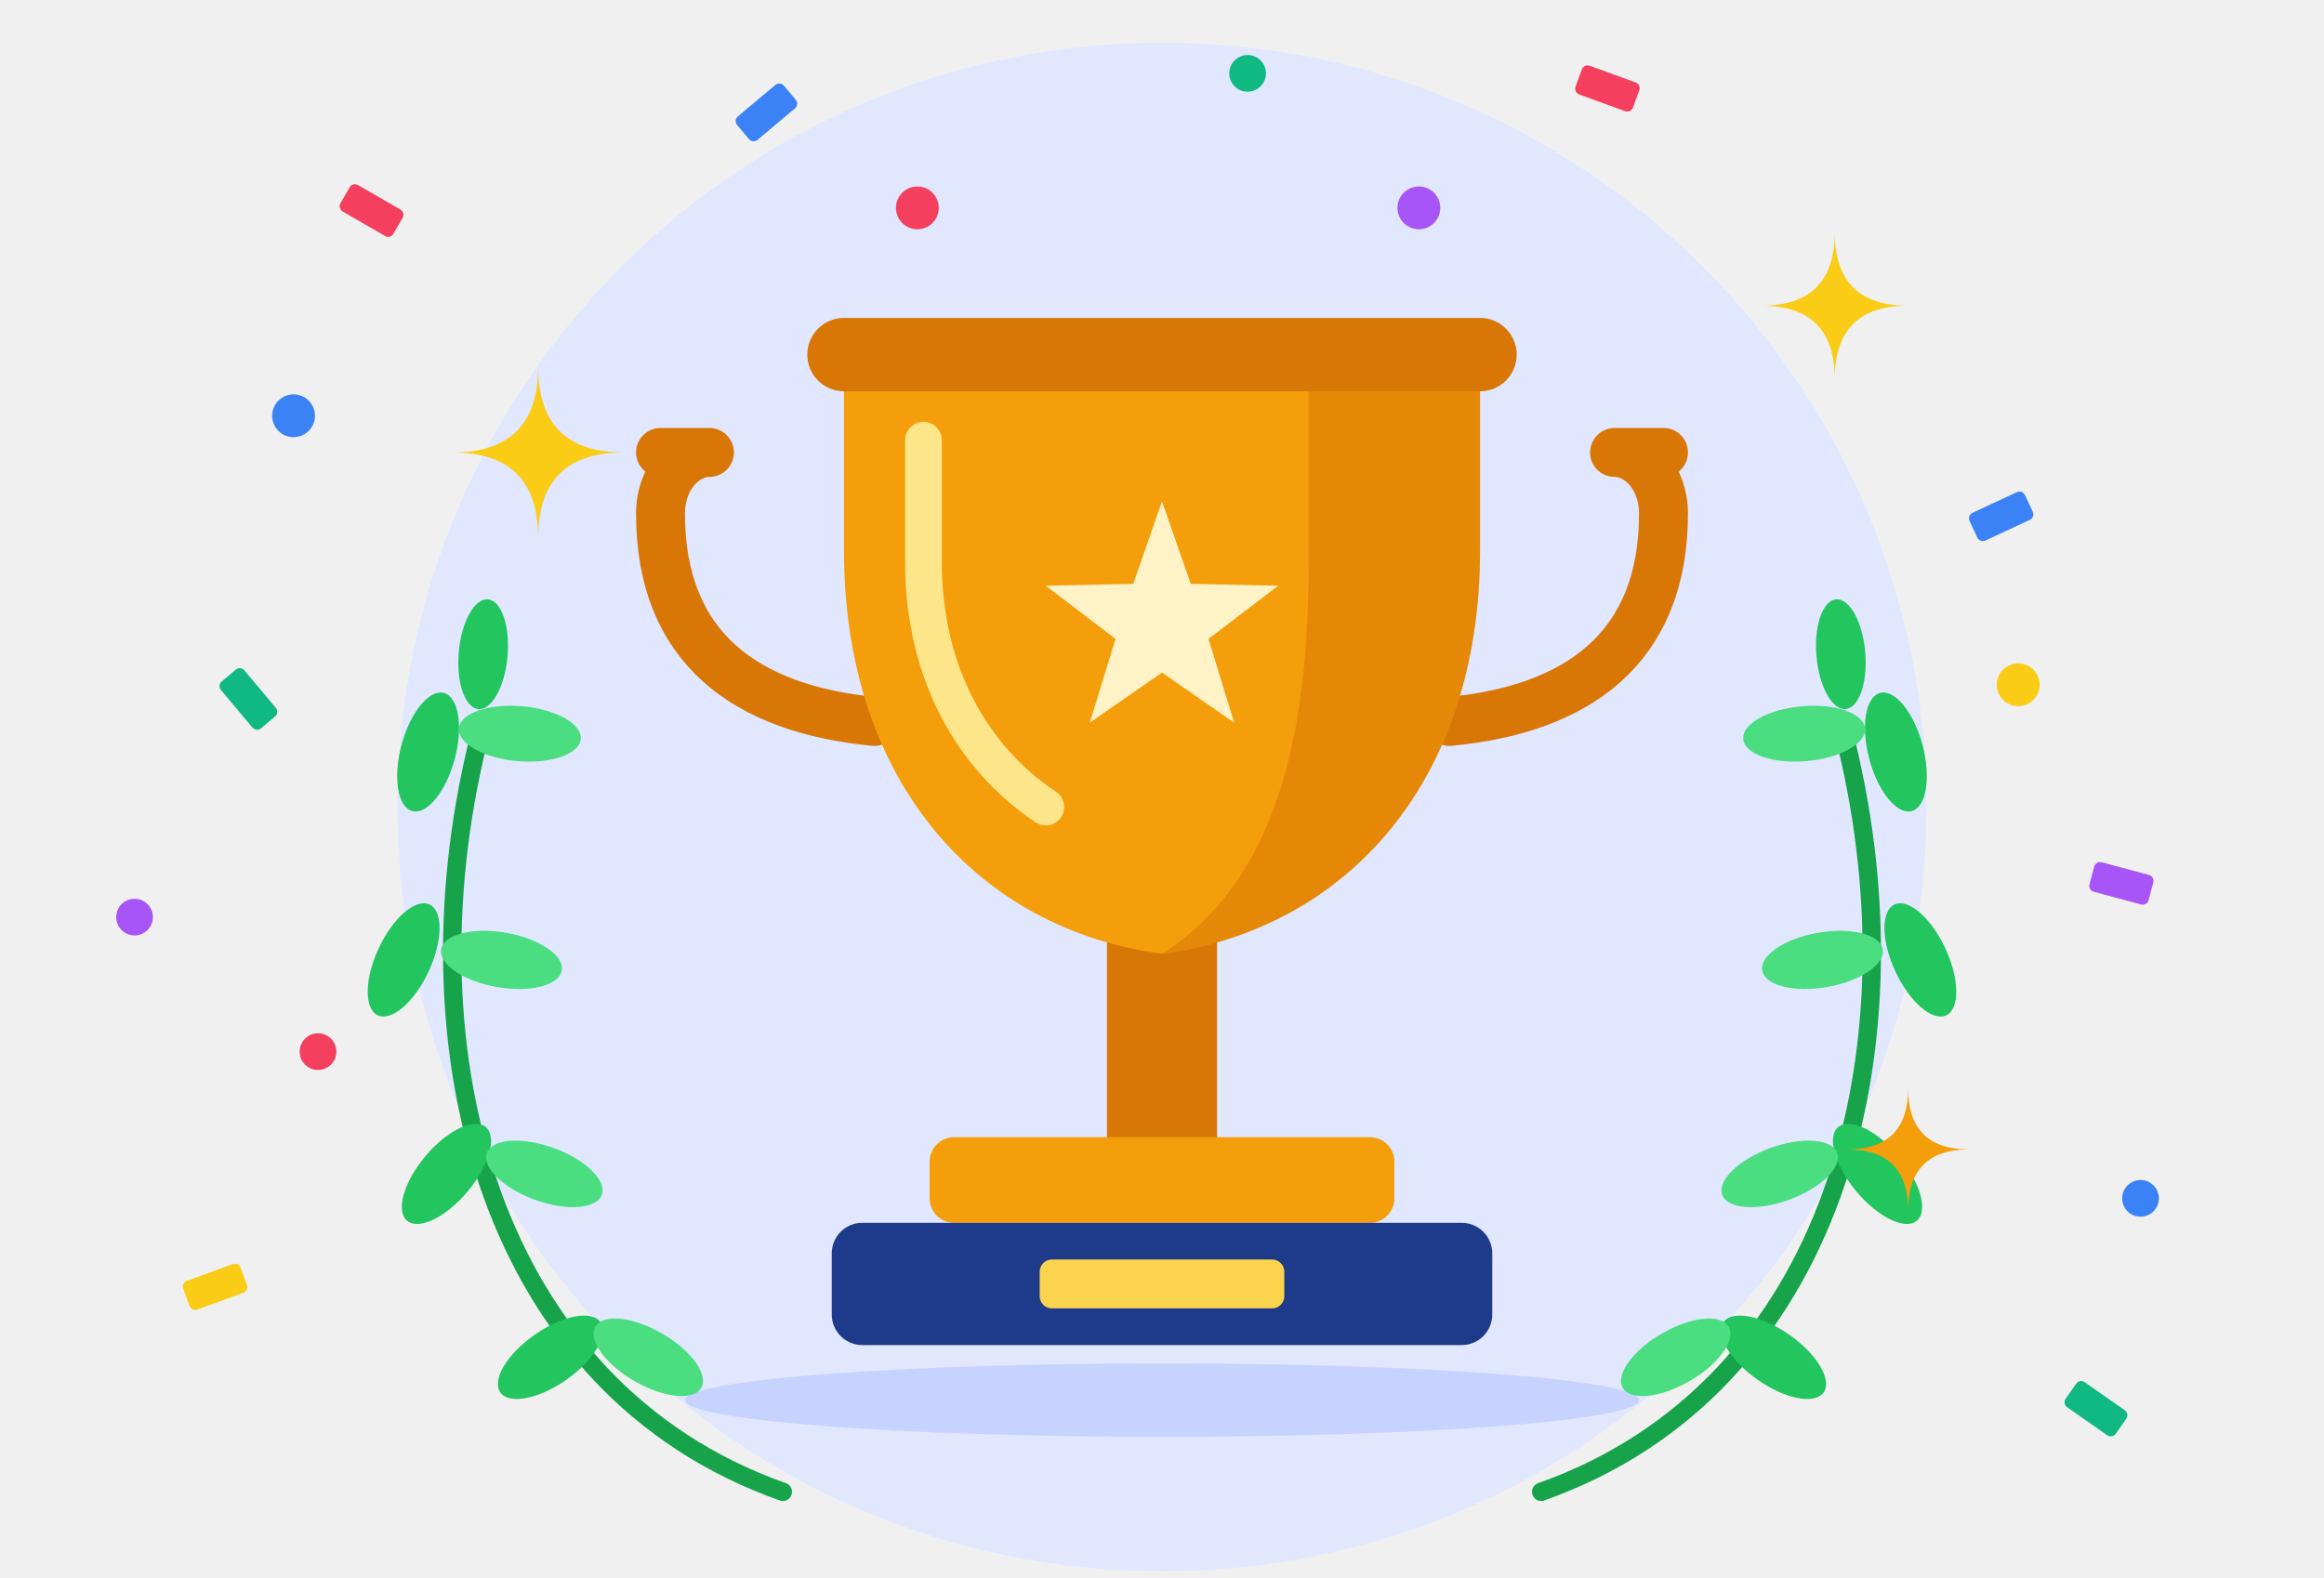
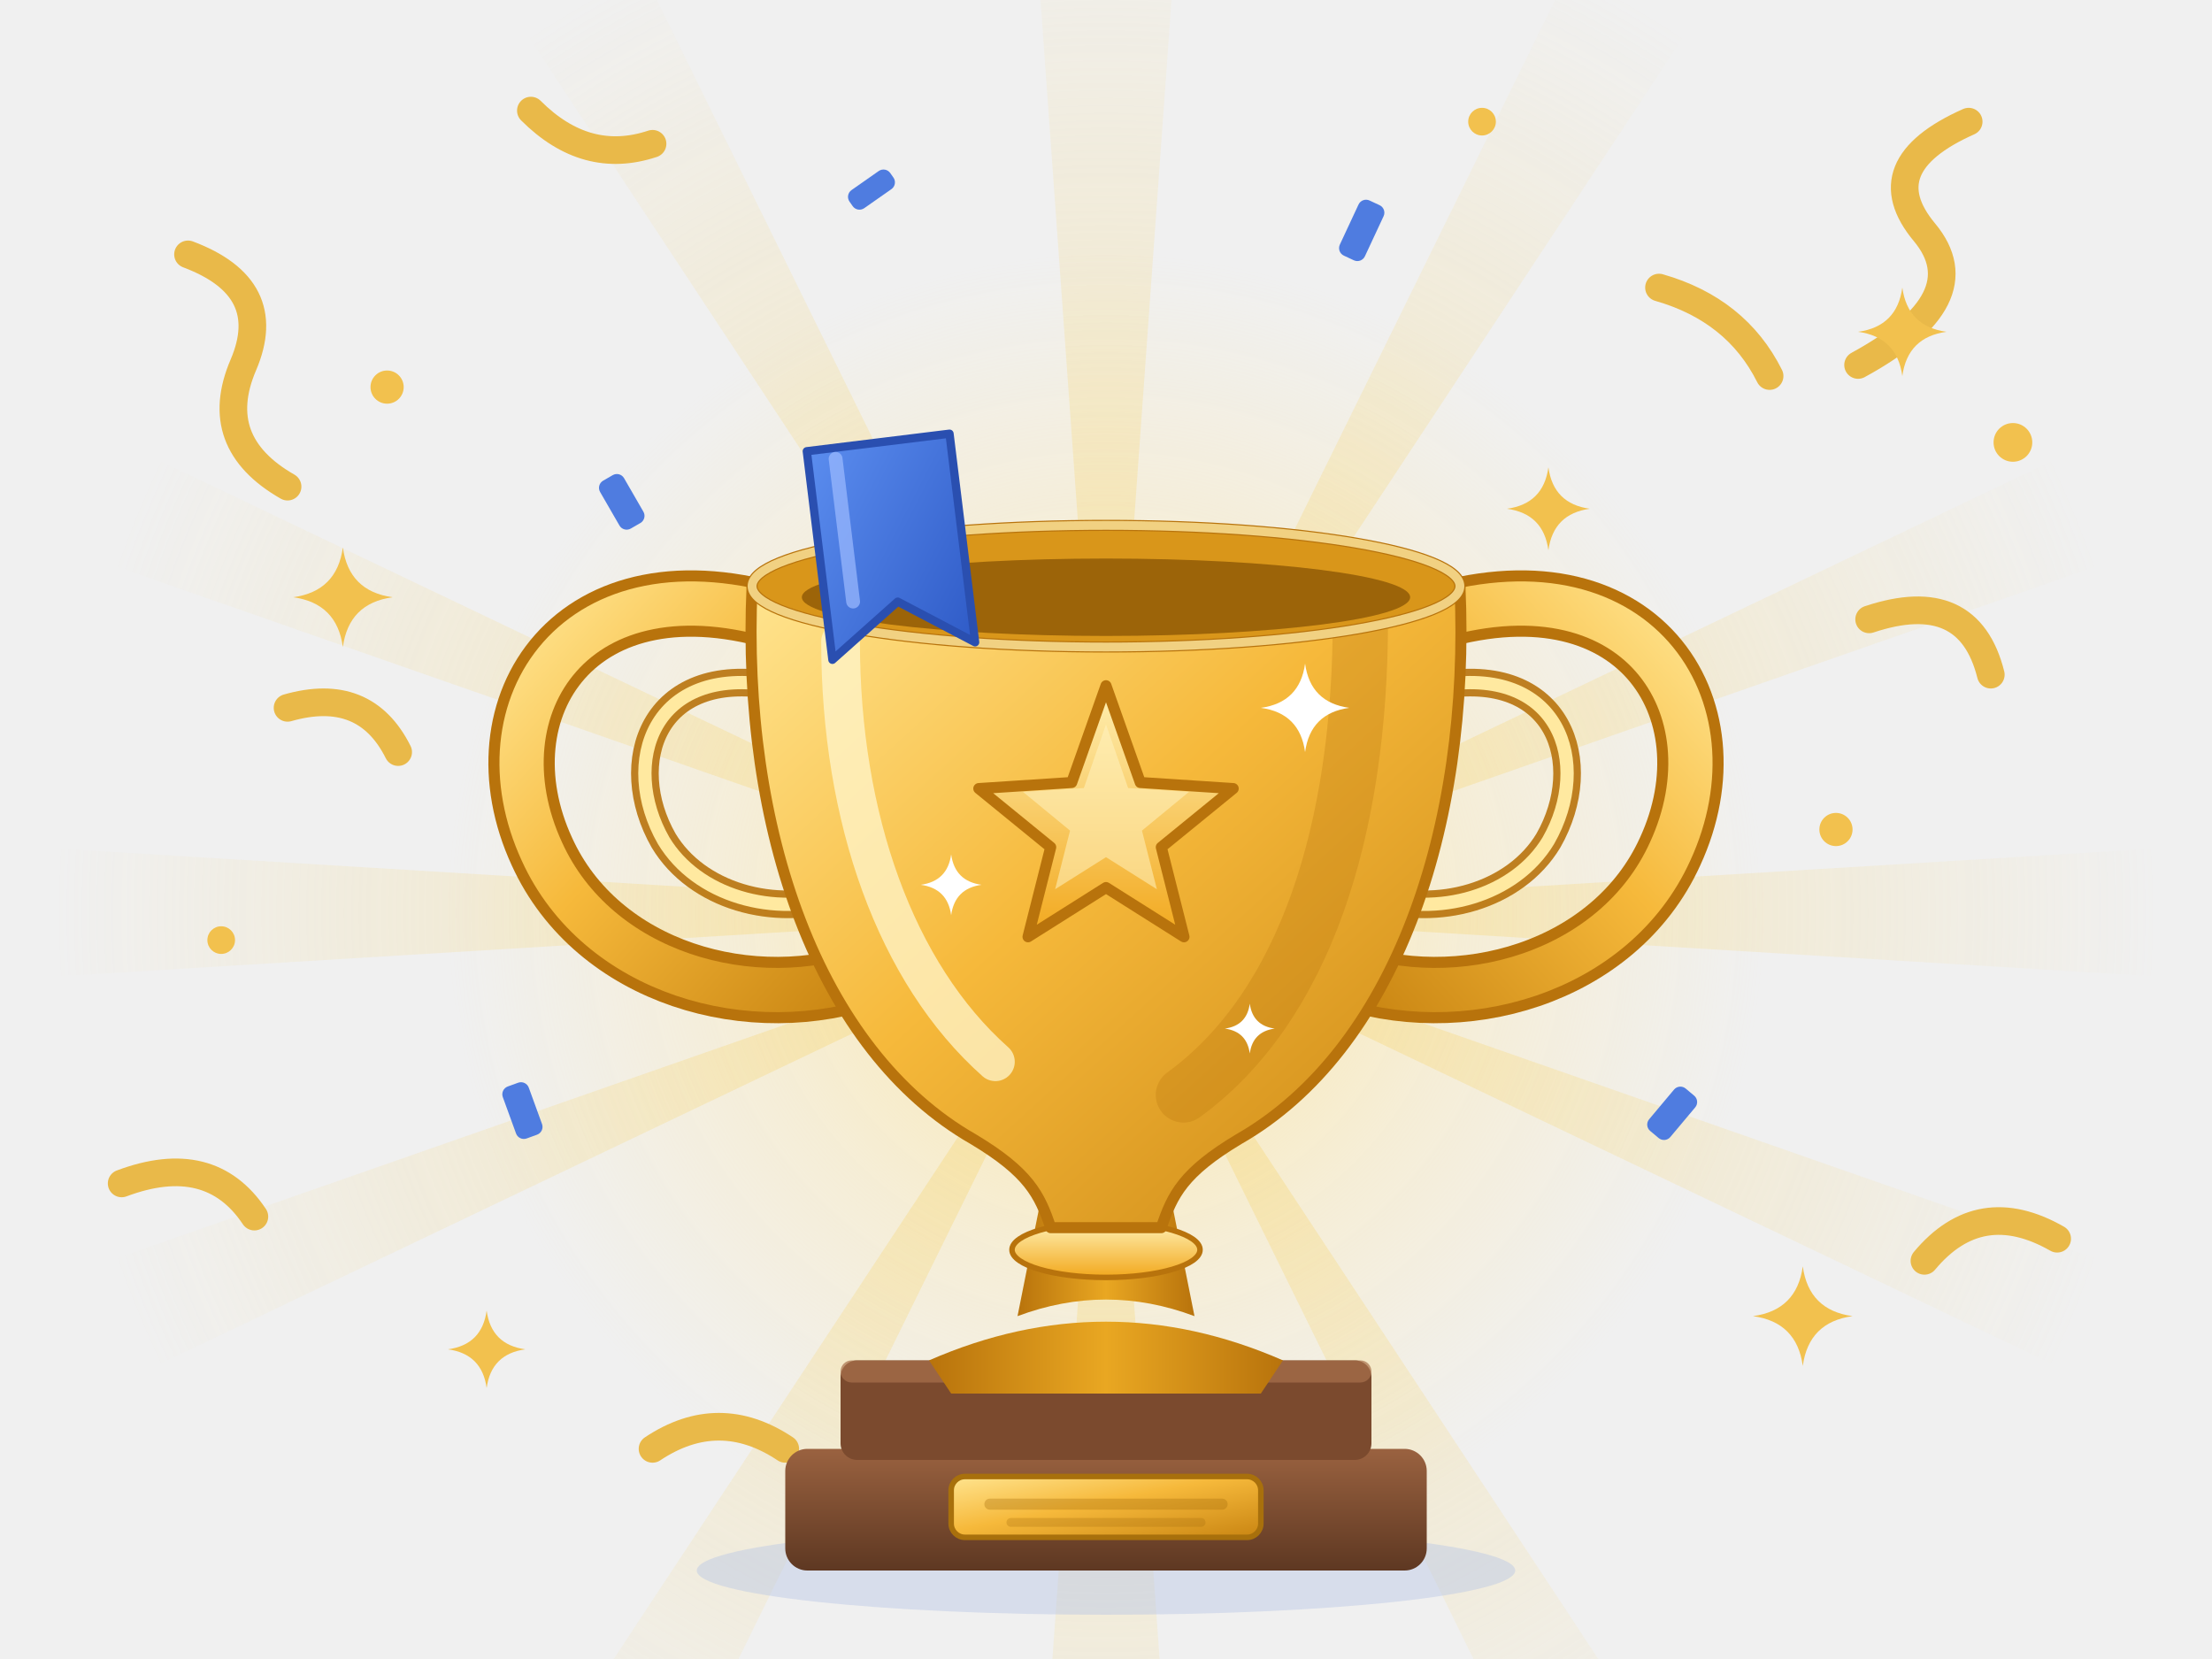
- <svg xmlns="http://www.w3.org/2000/svg" viewBox="0 18 380 258">
-   <circle cx="190" cy="150" r="125" fill="#E0E7FF" />
-   <ellipse cx="190" cy="247" rx="78" ry="6" fill="#C7D2FE" />
-   <g>
-     <path d="M128 262 C80 245 66 190 78 140" fill="none" stroke="#16A34A" stroke-width="3" stroke-linecap="round" />
-     <ellipse cx="90" cy="240" rx="10" ry="4.5" fill="#22C55E" transform="rotate(-35 90 240)" />
-     <ellipse cx="106" cy="240" rx="10" ry="4.5" fill="#4ADE80" transform="rotate(30 106 240)" />
-     <ellipse cx="73" cy="210" rx="10" ry="4.5" fill="#22C55E" transform="rotate(-50 73 210)" />
-     <ellipse cx="89" cy="210" rx="10" ry="4.5" fill="#4ADE80" transform="rotate(20 89 210)" />
-     <ellipse cx="66" cy="175" rx="10" ry="4.5" fill="#22C55E" transform="rotate(-65 66 175)" />
-     <ellipse cx="82" cy="175" rx="10" ry="4.5" fill="#4ADE80" transform="rotate(10 82 175)" />
-     <ellipse cx="70" cy="141" rx="10" ry="4.5" fill="#22C55E" transform="rotate(-75 70 141)" />
-     <ellipse cx="85" cy="138" rx="10" ry="4.5" fill="#4ADE80" transform="rotate(5 85 138)" />
-     <ellipse cx="79" cy="125" rx="9" ry="4" fill="#22C55E" transform="rotate(-85 79 125)" />
+ <svg xmlns="http://www.w3.org/2000/svg" viewBox="0 0 400 300" role="img" aria-label="كأس ذهبي">
+   <defs>
+     <radialGradient id="tg-glow" cx="50%" cy="50%" r="50%">
+       <stop offset="0" stop-color="#FFE9A8" stop-opacity=".95" />
+       <stop offset=".55" stop-color="#FFE9A8" stop-opacity=".35" />
+       <stop offset="1" stop-color="#FFE9A8" stop-opacity="0" />
+     </radialGradient>
+     <radialGradient id="tg-ray" cx="200" cy="165" r="190" gradientUnits="userSpaceOnUse">
+       <stop offset="0" stop-color="#F6D77A" stop-opacity=".55" />
+       <stop offset="1" stop-color="#F6D77A" stop-opacity="0" />
+     </radialGradient>
+     <linearGradient id="tg-gold" x1="0" y1="0" x2="1" y2="1">
+       <stop offset="0" stop-color="#FFE48F" />
+       <stop offset=".45" stop-color="#F6B93B" />
+       <stop offset="1" stop-color="#C98512" />
+     </linearGradient>
+     <linearGradient id="tg-gold2" x1="0" y1="0" x2="0" y2="1">
+       <stop offset="0" stop-color="#FFF0B3" />
+       <stop offset="1" stop-color="#F2A81D" />
+     </linearGradient>
+     <linearGradient id="tg-dark" x1="0" y1="0" x2="1" y2="0">
+       <stop offset="0" stop-color="#B8730C" />
+       <stop offset=".5" stop-color="#E9A722" />
+       <stop offset="1" stop-color="#B8730C" />
+     </linearGradient>
+     <linearGradient id="tg-wood" x1="0" y1="0" x2="0" y2="1">
+       <stop offset="0" stop-color="#9A6240" />
+       <stop offset="1" stop-color="#5E3822" />
+     </linearGradient>
+     <linearGradient id="tg-blue" x1="0" y1="0" x2="1" y2="1">
+       <stop offset="0" stop-color="#5B8DEF" />
+       <stop offset="1" stop-color="#2F5BC7" />
+     </linearGradient>
+     <path id="tg-spark" d="M0-10Q1.2-1.2 10 0Q1.2 1.2 0 10Q-1.2 1.2-10 0Q-1.2-1.2 0-10Z" />
+   </defs>
+   <circle cx="200" cy="165" r="120" fill="url(#tg-glow)" />
+   <g fill="url(#tg-ray)">
+     <path d="M200 165 L186-30 L214-30Z" />
+     <path d="M200 165 L186 360 L214 360Z" />
+     <path d="M200 165 L-30 151 L-30 179Z" />
+     <path d="M200 165 L430 151 L430 179Z" />
+     <path d="M200 165 L78-20 L104-30Z" />
+     <path d="M200 165 L322-20 L296-30Z" />
+     <path d="M200 165 L78 350 L104 360Z" />
+     <path d="M200 165 L322 350 L296 360Z" />
+     <path d="M200 165 L-20 60 L-26 86Z" />
+     <path d="M200 165 L420 60 L426 86Z" />
+     <path d="M200 165 L-20 270 L-26 244Z" />
+     <path d="M200 165 L420 270 L426 244Z" />
  </g>
-   <g transform="translate(380 0) scale(-1 1)">
-     <path d="M128 262 C80 245 66 190 78 140" fill="none" stroke="#16A34A" stroke-width="3" stroke-linecap="round" />
-     <ellipse cx="90" cy="240" rx="10" ry="4.5" fill="#22C55E" transform="rotate(-35 90 240)" />
-     <ellipse cx="106" cy="240" rx="10" ry="4.5" fill="#4ADE80" transform="rotate(30 106 240)" />
-     <ellipse cx="73" cy="210" rx="10" ry="4.5" fill="#22C55E" transform="rotate(-50 73 210)" />
-     <ellipse cx="89" cy="210" rx="10" ry="4.5" fill="#4ADE80" transform="rotate(20 89 210)" />
-     <ellipse cx="66" cy="175" rx="10" ry="4.5" fill="#22C55E" transform="rotate(-65 66 175)" />
-     <ellipse cx="82" cy="175" rx="10" ry="4.5" fill="#4ADE80" transform="rotate(10 82 175)" />
-     <ellipse cx="70" cy="141" rx="10" ry="4.5" fill="#22C55E" transform="rotate(-75 70 141)" />
-     <ellipse cx="85" cy="138" rx="10" ry="4.5" fill="#4ADE80" transform="rotate(5 85 138)" />
-     <ellipse cx="79" cy="125" rx="9" ry="4" fill="#22C55E" transform="rotate(-85 79 125)" />
+   <g fill="none" stroke="#E9B949" stroke-width="5" stroke-linecap="round">
+     <path d="M34 46q16 6 10 20t8 22" />
+     <path d="M356 22q-18 8-8 20t-12 24" />
+     <path d="M52 128q14-4 20 8" />
+     <path d="M338 112q18-6 22 10" />
+     <path d="M96 20q10 10 22 6" />
+     <path d="M300 52q14 4 20 16" />
+     <path d="M22 214q16-6 24 6" />
+     <path d="M372 224q-14-8-24 4" />
+     <path d="M118 262q12-8 24 0" />
  </g>
-   <path d="M108 92 H116 C112 92 108 96 108 102 C108 124 122 134 143 136" fill="none" stroke="#D97706" stroke-width="8" stroke-linecap="round" stroke-linejoin="round" />
-   <path d="M272 92 H264 C268 92 272 96 272 102 C272 124 258 134 237 136" fill="none" stroke="#D97706" stroke-width="8" stroke-linecap="round" stroke-linejoin="round" />
-   <rect x="181" y="170" width="18" height="36" fill="#D97706" />
-   <path d="M138 78 H242 V108 C242 146 220 170 190 174 C160 170 138 146 138 108 Z" fill="#F59E0B" />
-   <path d="M214 82 H242 V108 C242 146 220 170 190 174 C212 160 214 130 214 108 Z" fill="#D97706" opacity="0.55" />
-   <rect x="132" y="70" width="116" height="12" rx="6" fill="#D97706" />
-   <path d="M151 90 V110 C151 128 159 142 171 150" fill="none" stroke="#FDE68A" stroke-width="6" stroke-linecap="round" />
-   <polygon points="190,100 194.7,113.5 209,113.8 197.6,122.5 201.8,136.2 190,128 178.2,136.2 182.4,122.5 171,113.8 185.3,113.5" fill="#FEF3C7" />
-   <rect x="152" y="204" width="76" height="14" rx="4" fill="#F59E0B" />
-   <rect x="136" y="218" width="108" height="20" rx="5" fill="#1E3A8A" />
-   <rect x="170" y="224" width="40" height="8" rx="2" fill="#FCD34D" />
-   <path d="M88 78 Q88 92 102 92 Q88 92 88 106 Q88 92 74 92 Q88 92 88 78 Z" fill="#FACC15" />
-   <path d="M300 56 Q300 68 312 68 Q300 68 300 80 Q300 68 288 68 Q300 68 300 56 Z" fill="#FACC15" />
-   <path d="M312 196 Q312 206 322 206 Q312 206 312 216 Q312 206 302 206 Q312 206 312 196 Z" fill="#F59E0B" />
-   <rect x="56" y="50" width="10" height="5" rx="1" fill="#F43F5E" transform="rotate(30 61 52)" />
-   <rect x="322" y="100" width="10" height="5" rx="1" fill="#3B82F6" transform="rotate(-25 327 102)" />
-   <rect x="36" y="130" width="10" height="5" rx="1" fill="#10B981" transform="rotate(50 41 132)" />
-   <rect x="342" y="160" width="10" height="5" rx="1" fill="#A855F7" transform="rotate(15 347 162)" />
-   <rect x="120" y="34" width="10" height="5" rx="1" fill="#3B82F6" transform="rotate(-40 125 36)" />
-   <rect x="258" y="30" width="10" height="5" rx="1" fill="#F43F5E" transform="rotate(20 263 32)" />
-   <rect x="30" y="226" width="10" height="5" rx="1" fill="#FACC15" transform="rotate(-20 35 228)" />
-   <rect x="338" y="246" width="10" height="5" rx="1" fill="#10B981" transform="rotate(35 343 248)" />
-   <circle cx="150" cy="52" r="3.5" fill="#F43F5E" />
-   <circle cx="232" cy="52" r="3.5" fill="#A855F7" />
-   <circle cx="48" cy="86" r="3.5" fill="#3B82F6" />
-   <circle cx="330" cy="130" r="3.5" fill="#FACC15" />
-   <circle cx="52" cy="190" r="3" fill="#F43F5E" />
-   <circle cx="204" cy="30" r="3" fill="#10B981" />
-   <circle cx="350" cy="214" r="3" fill="#3B82F6" />
-   <circle cx="22" cy="168" r="3" fill="#A855F7" />
+   <g fill="#4F7CE0">
+     <rect x="244" y="36" width="5" height="11" rx="1.5" transform="rotate(25 246 41)" />
+     <rect x="110" y="86" width="5" height="10" rx="1.5" transform="rotate(-30 112 91)" />
+     <rect x="300" y="196" width="5" height="10" rx="1.5" transform="rotate(40 302 201)" />
+     <rect x="92" y="196" width="5" height="10" rx="1.5" transform="rotate(-20 94 201)" />
+     <rect x="156" y="30" width="4" height="9" rx="1.5" transform="rotate(55 158 34)" />
+   </g>
+   <g fill="#F2C14E">
+     <circle cx="70" cy="70" r="3" />
+     <circle cx="332" cy="150" r="3" />
+     <circle cx="268" cy="22" r="2.5" />
+     <circle cx="40" cy="170" r="2.5" />
+     <circle cx="364" cy="80" r="3.5" />
+     <circle cx="152" cy="274" r="2.5" />
+   </g>
+   <g fill="#F2C14E">
+     <use href="#tg-spark" transform="translate(62 108) scale(.9)" />
+     <use href="#tg-spark" transform="translate(344 60) scale(.8)" />
+     <use href="#tg-spark" transform="translate(326 238) scale(.9)" />
+     <use href="#tg-spark" transform="translate(88 244) scale(.7)" />
+     <use href="#tg-spark" transform="translate(280 92) scale(.75)" />
+   </g>
+   <ellipse cx="200" cy="284" rx="74" ry="8" fill="#B9C6E4" opacity=".45" />
+   <rect x="142" y="262" width="116" height="22" rx="4" fill="url(#tg-wood)" />
+   <rect x="152" y="246" width="96" height="18" rx="3" fill="#7B4A2E" />
+   <rect x="152" y="246" width="96" height="4" rx="2" fill="#A8704C" opacity=".7" />
+   <rect x="172" y="267" width="56" height="11" rx="2.5" fill="url(#tg-gold)" stroke="#A8700C" stroke-width="1" />
+   <rect x="178" y="271" width="44" height="2" rx="1" fill="#A8700C" opacity=".35" />
+   <rect x="182" y="274.5" width="36" height="1.6" rx=".8" fill="#A8700C" opacity=".3" />
+   <path d="M168 246Q200 232 232 246L228 252H172Z" fill="url(#tg-dark)" />
+   <path d="M188 218H212L216 238Q200 232 184 238Z" fill="url(#tg-dark)" />
+   <ellipse cx="200" cy="226" rx="17" ry="5" fill="url(#tg-gold2)" stroke="#B8730C" stroke-width="1" />
+   <g id="tg-h" fill="none" stroke-linecap="round" stroke-linejoin="round">
+     <path d="M142 112C104 100 86 128 98 154C108 176 136 184 158 176" stroke="#B8730C" stroke-width="12" />
+     <path d="M142 112C104 100 86 128 98 154C108 176 136 184 158 176" stroke="url(#tg-gold)" stroke-width="8" />
+     <path d="M140 124C118 120 112 138 120 152C126 162 140 166 152 162" stroke="#B8730C" stroke-width="5" opacity=".9" />
+     <path d="M140 124C118 120 112 138 120 152C126 162 140 166 152 162" stroke="#FFE9A0" stroke-width="2.4" />
+   </g>
+   <use href="#tg-h" transform="translate(400 0) scale(-1 1)" />
+   <path d="M136 106H264C266 150 252 190 224 206C214 212 212 216 210 222H190C188 216 186 212 176 206C148 190 134 150 136 106Z" fill="url(#tg-gold)" stroke="#B8730C" stroke-width="2" stroke-linejoin="round" />
+   <path d="M246 112C246 150 236 182 214 198" fill="none" stroke="#B8730C" stroke-width="10" opacity=".28" stroke-linecap="round" />
+   <path d="M152 116C152 148 162 176 180 192" fill="none" stroke="#FFF6CC" stroke-width="7" opacity=".75" stroke-linecap="round" />
+   <ellipse cx="200" cy="106" rx="64" ry="11" fill="#D9961A" stroke="#B8730C" stroke-width="2" />
+   <ellipse cx="200" cy="108" rx="55" ry="7" fill="#9C6409" />
+   <ellipse cx="200" cy="106" rx="64" ry="11" fill="none" stroke="#FFE9A0" stroke-width="1.6" opacity=".8" />
+   <polygon points="200,124 206.2,141.5 223,142.6 210,153.2 214.1,169.4 200,160.5 185.9,169.4 190,153.2 177,142.6 193.8,141.5" fill="url(#tg-gold2)" stroke="#B8730C" stroke-width="2" stroke-linejoin="round" />
+   <polygon points="200,131 204,142.5 215,143.2 206.5,150.2 209.2,160.8 200,155 190.8,160.8 193.5,150.2 185,143.2 196,142.5" fill="#FFF3C0" opacity=".55" />
+   <g transform="rotate(-7 160 98)">
+     <path d="M148 80H174V118L161 109L148 118Z" fill="url(#tg-blue)" stroke="#2A4FB0" stroke-width="1.5" stroke-linejoin="round" />
+     <path d="M153 82V108" stroke="#9DBBFF" stroke-width="2.5" stroke-linecap="round" opacity=".7" />
+   </g>
+   <g fill="#FFFFFF">
+     <use href="#tg-spark" transform="translate(236 128) scale(.8)" />
+     <use href="#tg-spark" transform="translate(172 160) scale(.55)" />
+     <use href="#tg-spark" transform="translate(226 186) scale(.45)" />
+   </g>
</svg>
